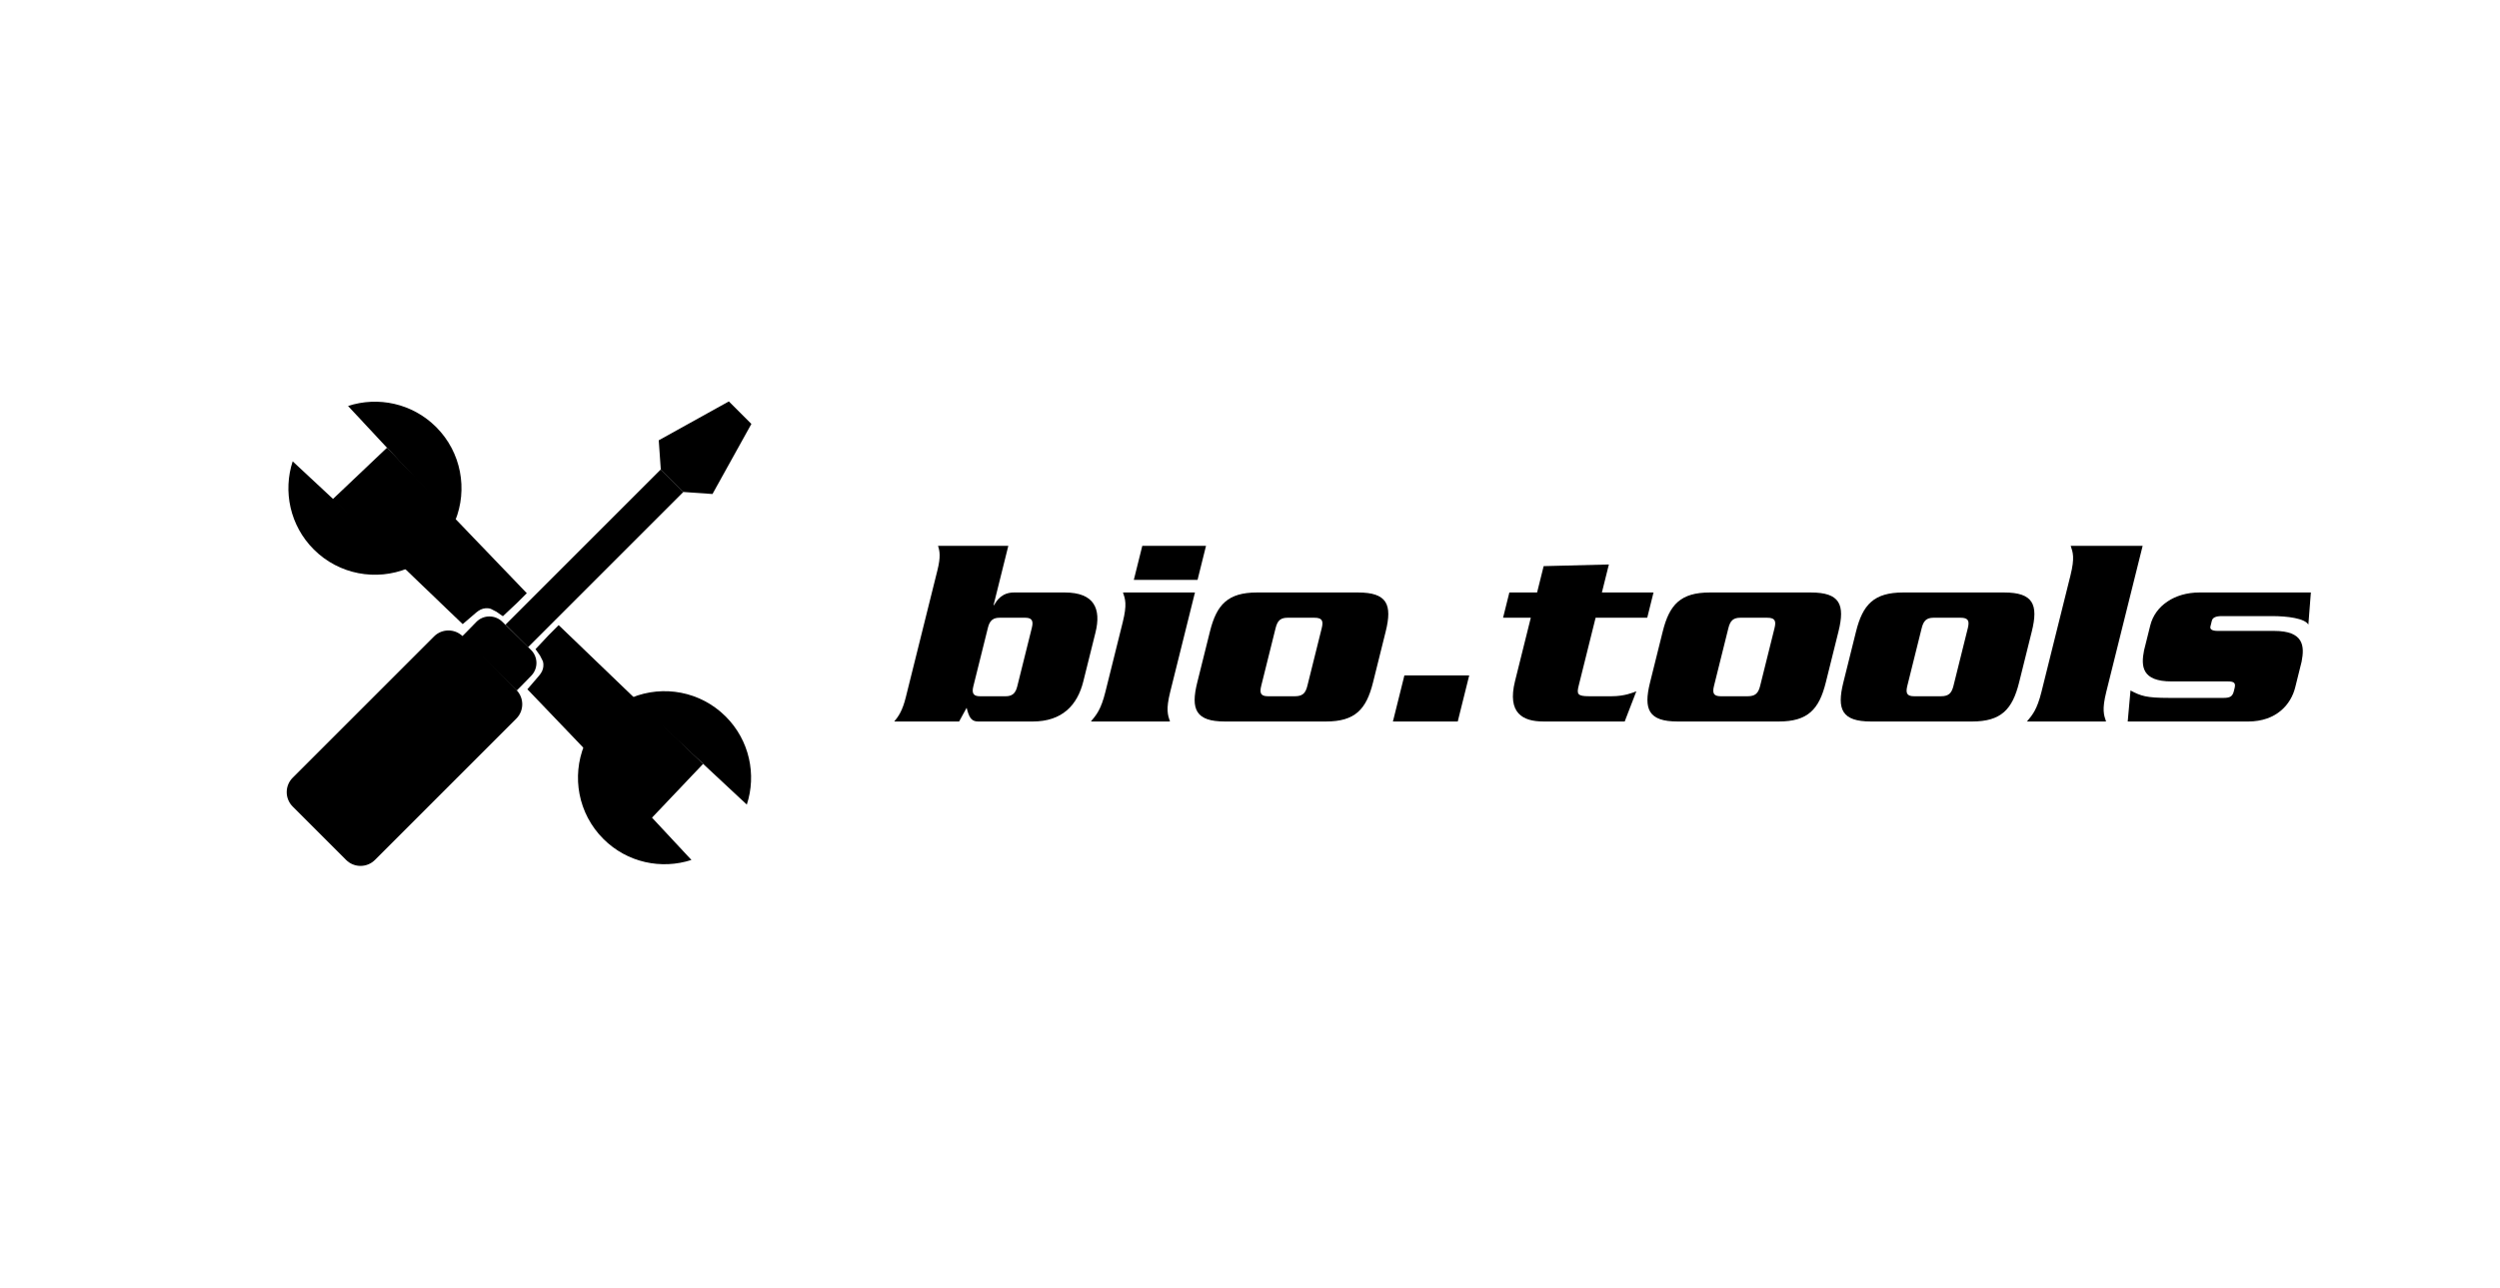
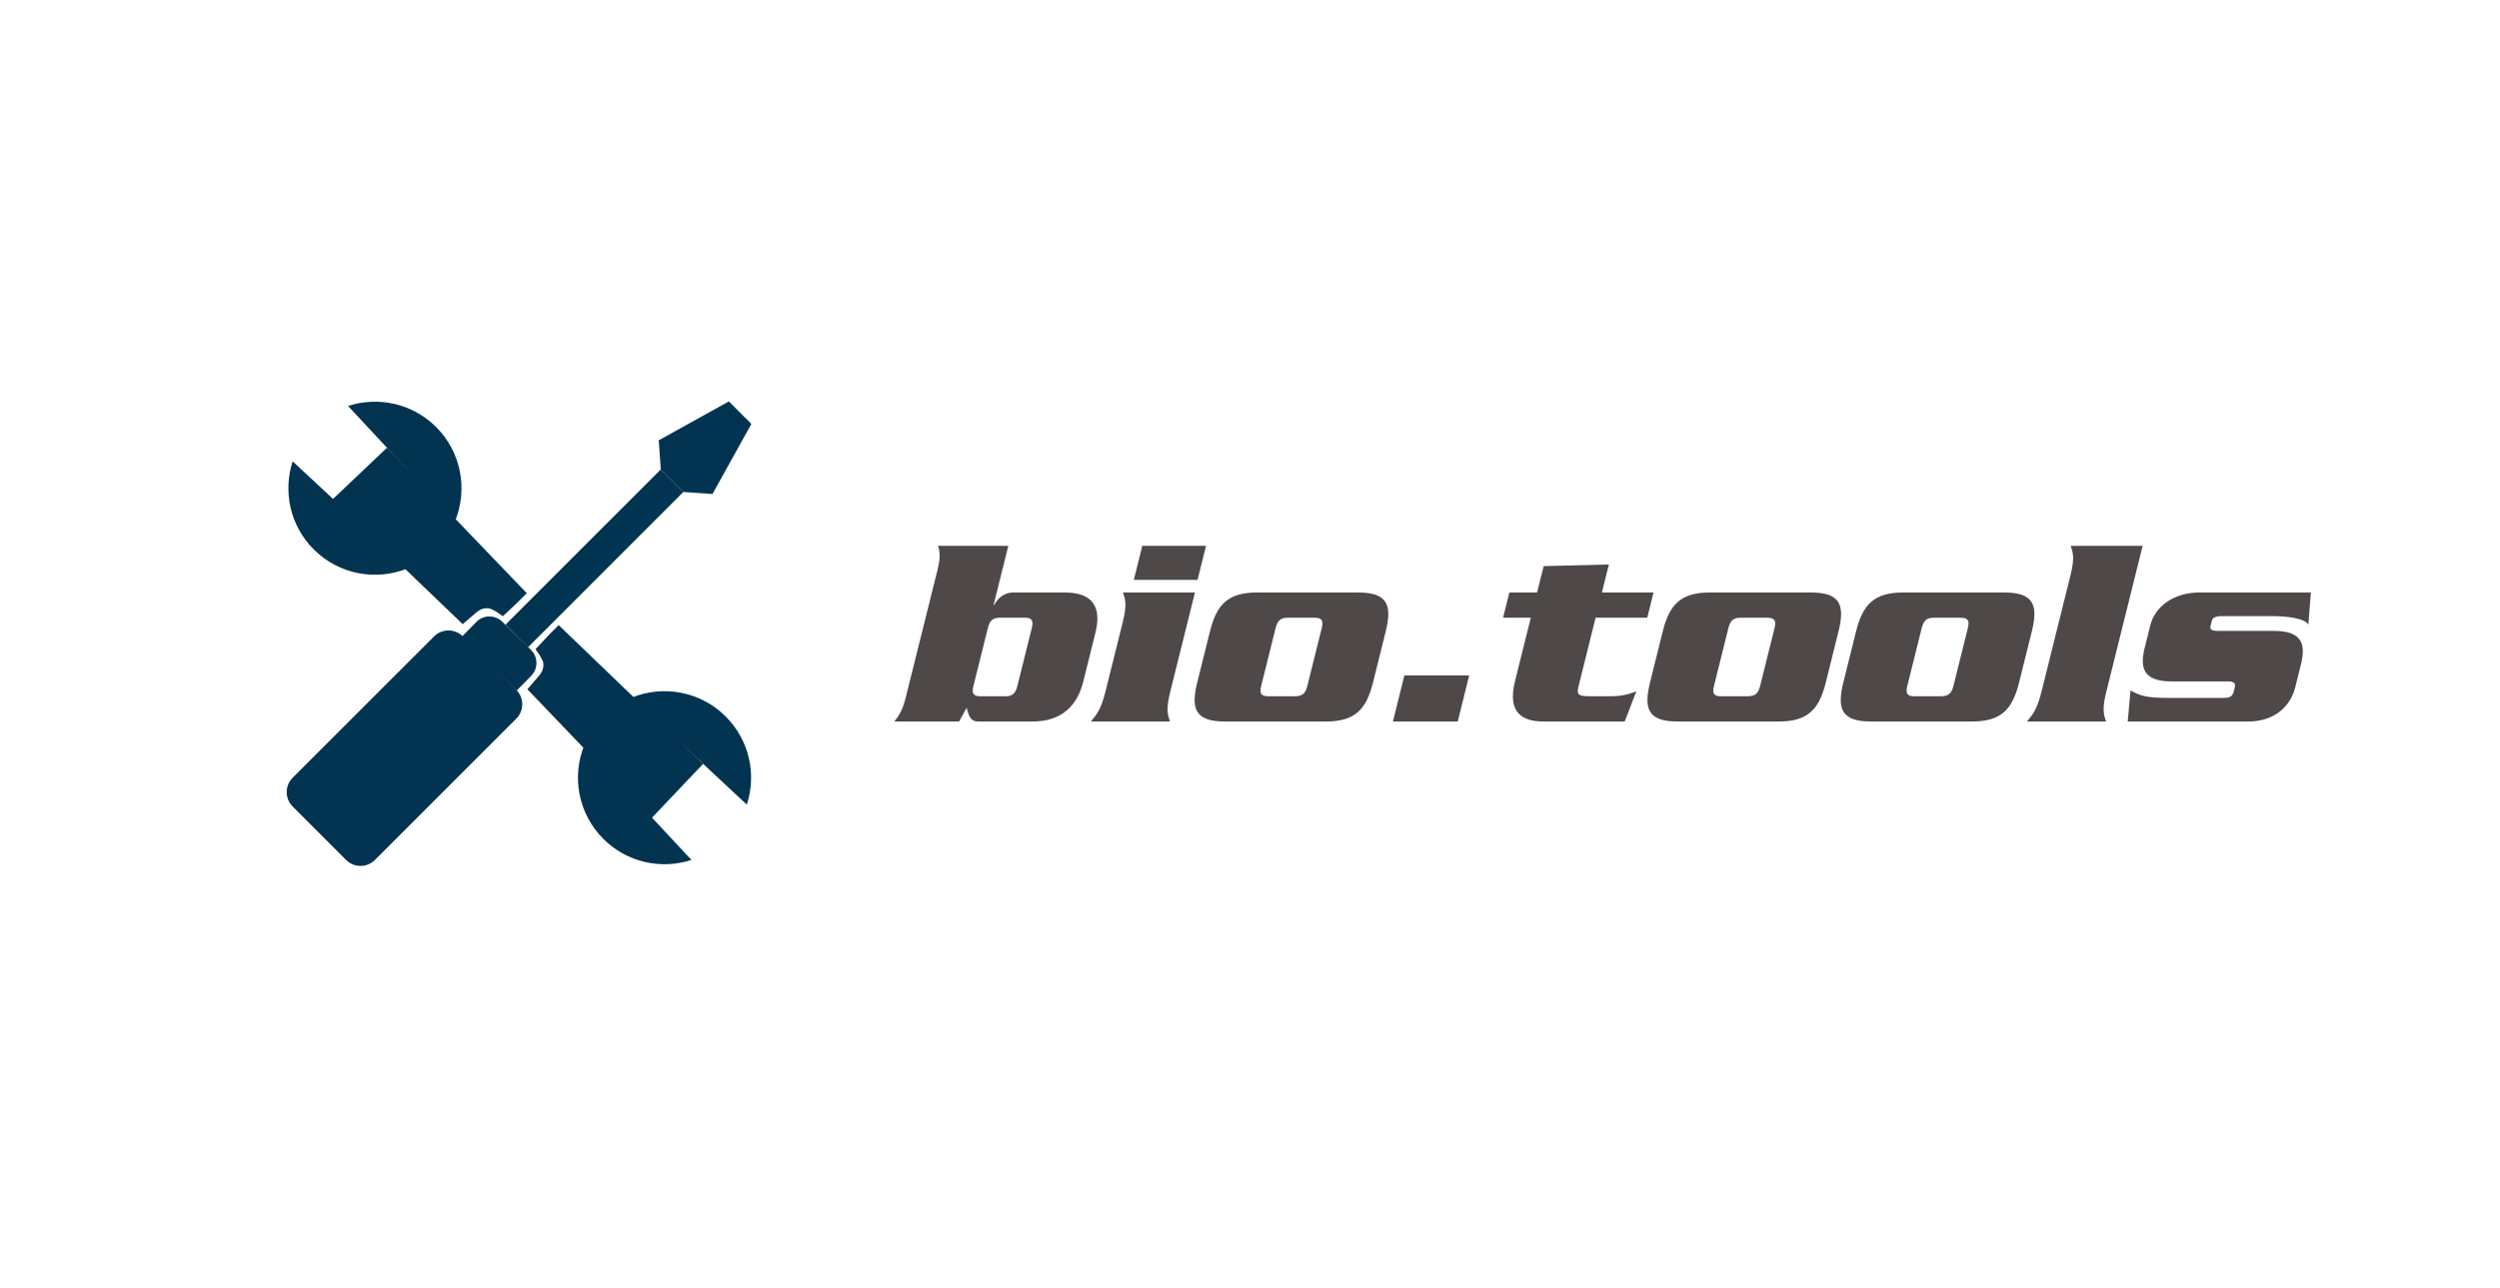
<svg xmlns="http://www.w3.org/2000/svg" id="Layer_1" data-name="Layer 1" viewBox="0 0 2327.86 1200">
  <defs fill="#faf9f9">
    <style>
      .cls-1 {
-         fill: #000;
+         fill: #4e4848;
      }

      .cls-2 {
-         fill: #000;
+         fill: #023452;
      }
    </style>
  </defs>
  <g>
    <path class="cls-2" d="M322.38,801.34l-49.73-49.73c-7.43-7.43-7.43-19.47,0-26.89l131.63-131.63c7.43-7.43,19.47-7.43,26.89,0l49.73,49.73c7.43,7.43,7.43,19.47,0,26.89l-131.63,131.63c-7.43,7.42-19.46,7.42-26.89,0Z" fill="#faf9f9" />
    <path class="cls-2" d="M494.79,629.78l-7.18,7.37-6.34,6.4-51.13-50.19,6.34-6.4,7.18-7.37c6.64-6.76,17.45-6.86,24.21-.22l26.69,26.2c6.77,6.64,6.87,17.45.23,24.21h0Z" fill="#faf9f9" />
    <path class="cls-2" d="M697.48,392.6l-16.11-16.1" fill="#faf9f9" />
    <path class="cls-2" d="M615.54,437.44l-119.74,119.73-24.94,24.94,21.01,21.01,24.94-24.94,119.74-119.73" fill="#faf9f9" />
    <path class="cls-2" d="M636.52,458.45l27.16,1.9,36.24-65.3-20.99-20.98-65.3,36.23,1.9,27.17" fill="#faf9f9" />
    <path class="cls-2" d="M379.69,529.67c-29.14,11.83-63.8,5.94-87.44-17.7-22.21-22.21-28.75-54.13-19.63-82.07" fill="#faf9f9" />
    <path class="cls-2" d="M324.2,378.33c27.91-9.15,59.87-2.58,82.07,19.63,23.61,23.61,29.53,58.25,17.7,87.39" fill="#faf9f9" />
    <path class="cls-2" d="M544.31,694.29c-11.83,29.14-5.94,63.8,17.7,87.44,22.21,22.21,54.13,28.75,82.07,19.63" fill="#faf9f9" />
    <path class="cls-2" d="M588.64,650.01c29.14-11.83,63.78-5.92,87.39,17.7,22.21,22.21,28.78,54.16,19.63,82.07" fill="#faf9f9" />
    <path class="cls-2" d="M430.99,581.61l-121.21-116.28,50.71-48.12,130.23,135.57-9.22,9.18-13.09,12.28-5.98-4.19s0,0,0,0c-.28-.18-4.3-2.23-4.6-2.36-.37-.16-1.95-1.16-5.7-.84-3.11.27-5.74,1.62-8.57,3.98l-12.58,10.78Z" fill="#faf9f9" />
    <path class="cls-2" d="M491.26,642.31l115.33,120.44,48.33-50.89-134.52-129.34-9.22,9.26-12.34,13.13,4.15,5.95s0,0,0,0c.17.28,2.2,4.28,2.33,4.58.16.37,1.15,1.94.8,5.68-.28,3.1-1.65,5.74-4.03,8.58l-10.84,12.62Z" fill="#faf9f9" />
  </g>
  <g>
    <path class="cls-1" d="M833.03,672.34c4.03-4.86,7.67-10.23,10.72-22.51l29.55-118.69c3.05-12.28,2.08-17.65.48-22.51h65.49l-13.75,55.26h.51c2.75-4.86,7.54-11.77,18.54-11.77h47.32c27.62,0,34.03,15.35,28.56,37.34l-11.33,45.53c-5.47,22-19.53,37.35-47.15,37.35h-50.9c-6.4,0-8.45-4.1-10.64-12.79l-7.01,12.79h-60.38ZM906.67,639.6c-1.65,6.65.27,9.21,6.15,9.21h24.05c5.88,0,9.08-2.56,10.73-9.21l13.62-54.74c1.65-6.65-.27-9.21-6.15-9.21h-24.04c-5.89,0-9.09,2.56-10.74,9.21l-13.62,54.74Z" fill="#faf9f9" />
    <path class="cls-1" d="M1045.87,579.74c4.14-16.63,2.28-21.49.23-27.62h67.02l-23.04,92.6c-4.14,16.63-2.28,21.49-.23,27.63h-73.67c5.11-6.14,9.39-11,13.52-27.63l16.17-64.98ZM1123.43,508.63l-7.89,31.72h-59.36l7.9-31.72h59.35Z" fill="#faf9f9" />
    <path class="cls-1" d="M1278.97,636.02c-6.24,25.07-16.71,36.32-43.83,36.32h-94.14c-27.11,0-31.99-11.26-25.75-36.32l11.84-47.58c6.23-25.07,16.71-36.32,43.83-36.32h94.14c27.11,0,31.98,11.25,25.75,36.32l-11.84,47.58ZM1174.86,639.09c-1.72,6.91-.37,9.72,6.28,9.72h25.07c7.16,0,9.91-2.82,11.63-9.72l13.37-53.72c1.72-6.91.36-9.72-6.8-9.72h-25.06c-6.65,0-9.4,2.82-11.12,9.72l-13.37,53.72Z" fill="#faf9f9" />
    <path class="cls-1" d="M1308.23,629.37h60.37l-10.69,42.97h-60.38l10.7-42.97Z" fill="#faf9f9" />
    <path class="cls-1" d="M1437.94,527.56l60.75-1.54-6.49,26.09h48.08l-5.85,23.53h-48.09l-15.79,63.44c-1.92,7.67-1.14,9.72,9.61,9.72h21.23c11.76,0,19.75-3.33,22.89-4.61l-10.84,28.14h-75.72c-19.18,0-33.9-7.68-26.46-37.6l14.71-59.09h-25.83l5.86-23.53h25.83l6.12-24.56Z" fill="#faf9f9" />
    <path class="cls-1" d="M1700.75,636.02c-6.24,25.07-16.71,36.32-43.83,36.32h-94.14c-27.11,0-31.99-11.26-25.75-36.32l11.84-47.58c6.23-25.07,16.71-36.32,43.83-36.32h94.14c27.11,0,31.98,11.25,25.75,36.32l-11.84,47.58ZM1596.64,639.09c-1.72,6.91-.37,9.72,6.28,9.72h25.07c7.16,0,9.91-2.82,11.63-9.72l13.37-53.72c1.72-6.91.36-9.72-6.8-9.72h-25.06c-6.65,0-9.4,2.82-11.12,9.72l-13.37,53.72Z" fill="#faf9f9" />
    <path class="cls-1" d="M1880.82,636.02c-6.23,25.07-16.71,36.32-43.83,36.32h-94.14c-27.11,0-31.98-11.26-25.75-36.32l11.84-47.58c6.24-25.07,16.71-36.32,43.83-36.32h94.14c27.11,0,31.99,11.25,25.75,36.32l-11.84,47.58ZM1776.71,639.09c-1.72,6.91-.36,9.72,6.29,9.72h25.06c7.16,0,9.91-2.82,11.64-9.72l13.36-53.72c1.72-6.91.37-9.72-6.79-9.72h-25.07c-6.65,0-9.4,2.82-11.12,9.72l-13.37,53.72Z" fill="#faf9f9" />
    <path class="cls-1" d="M1928.67,536.26c4.13-16.63,2.28-21.49.22-27.63h67.03l-33.88,136.09c-4.13,16.63-2.28,21.49-.22,27.63h-73.68c5.11-6.14,9.39-11,13.53-27.63l27-108.46Z" fill="#faf9f9" />
    <path class="cls-1" d="M2118.39,587.93c27.62,0,28.48,14.07,25.61,28.65l-5.98,24.05c-3.82,15.35-17.11,31.72-43.96,31.72h-112.05l2.59-28.91c9.73,5.12,14.65,6.91,35.89,6.91h50.9c6.14,0,8.32-1.54,9.52-6.4l.63-2.56c1.21-4.86-.2-6.4-6.34-6.4h-52.43c-27.63,0-28.48-14.07-25.55-28.9l5.8-23.28c4.58-18.42,22.73-30.69,45.75-30.69h103.85l-2.33,29.93c-3.39-5.89-19.76-7.93-33.84-7.93h-46.81c-5.88,0-8.57,1.54-9.26,4.35l-1.28,5.12c-.7,2.81,1.23,4.35,7.11,4.35h52.18Z" fill="#faf9f9" />
  </g>
</svg>
